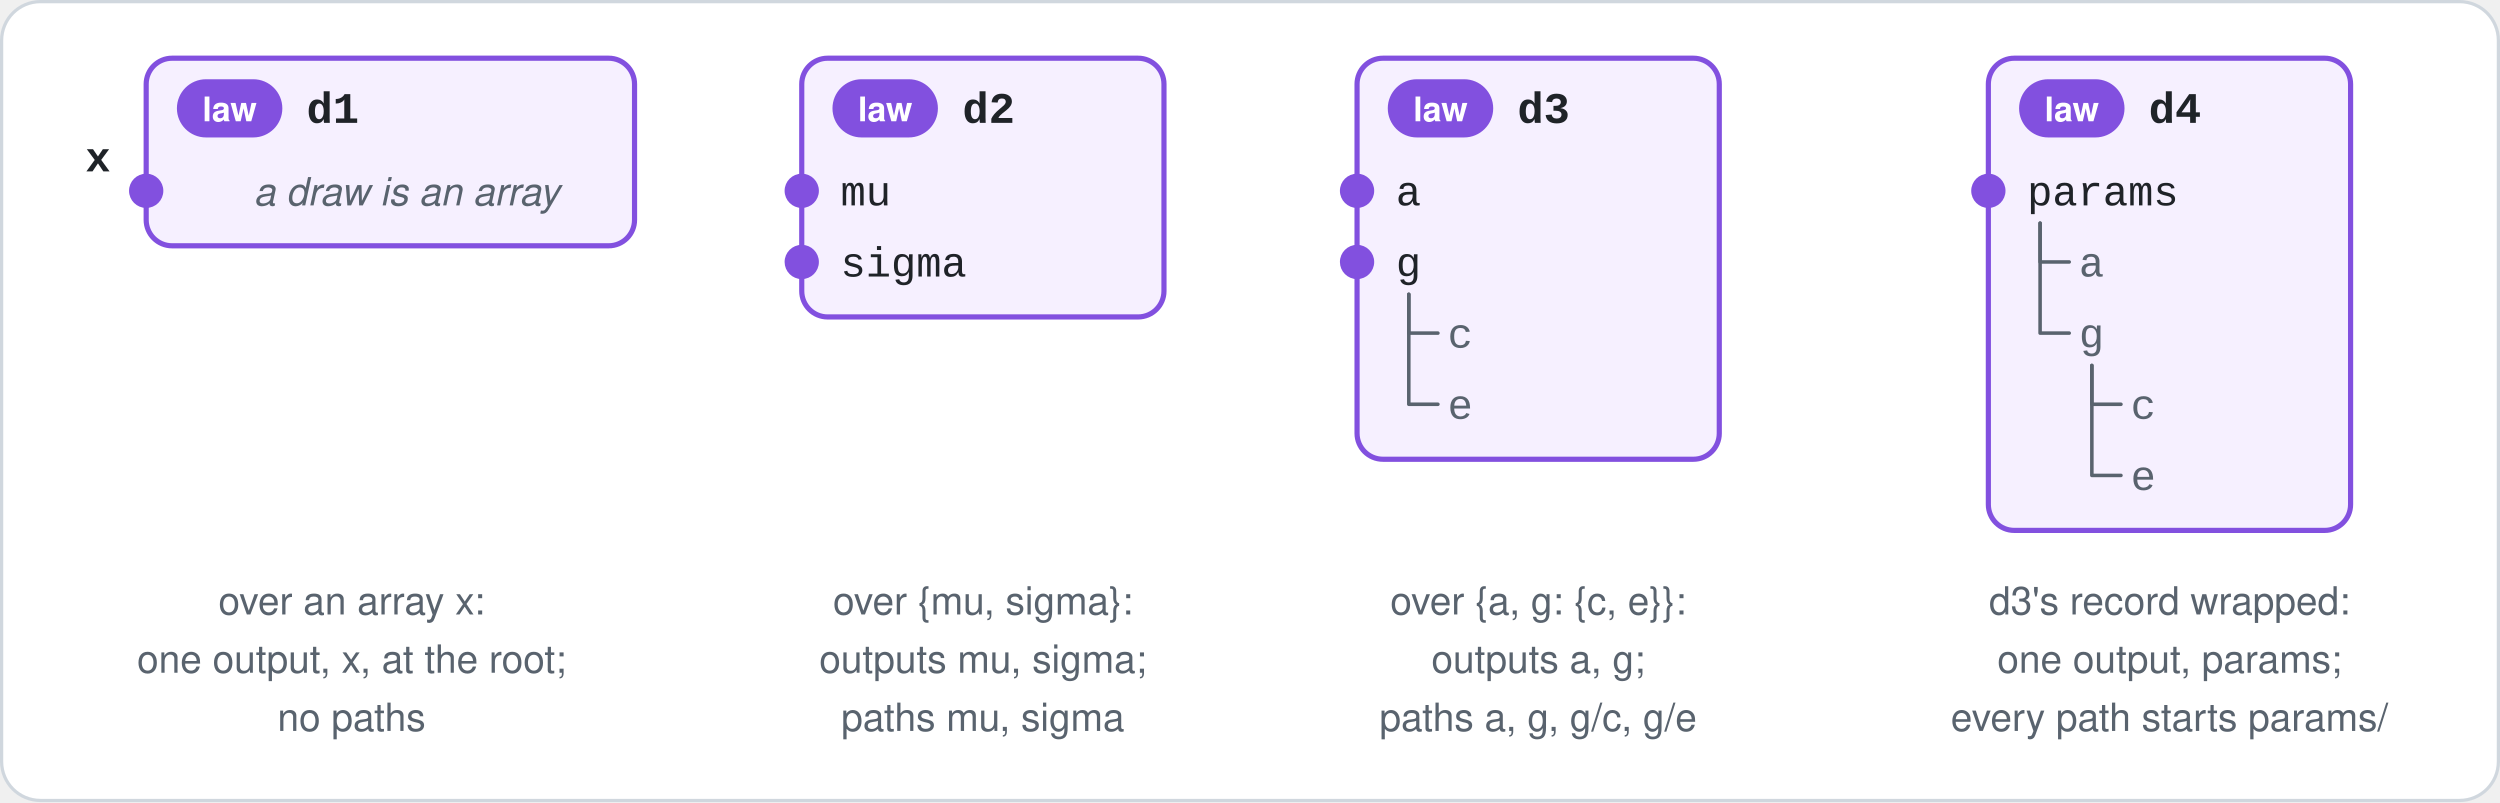
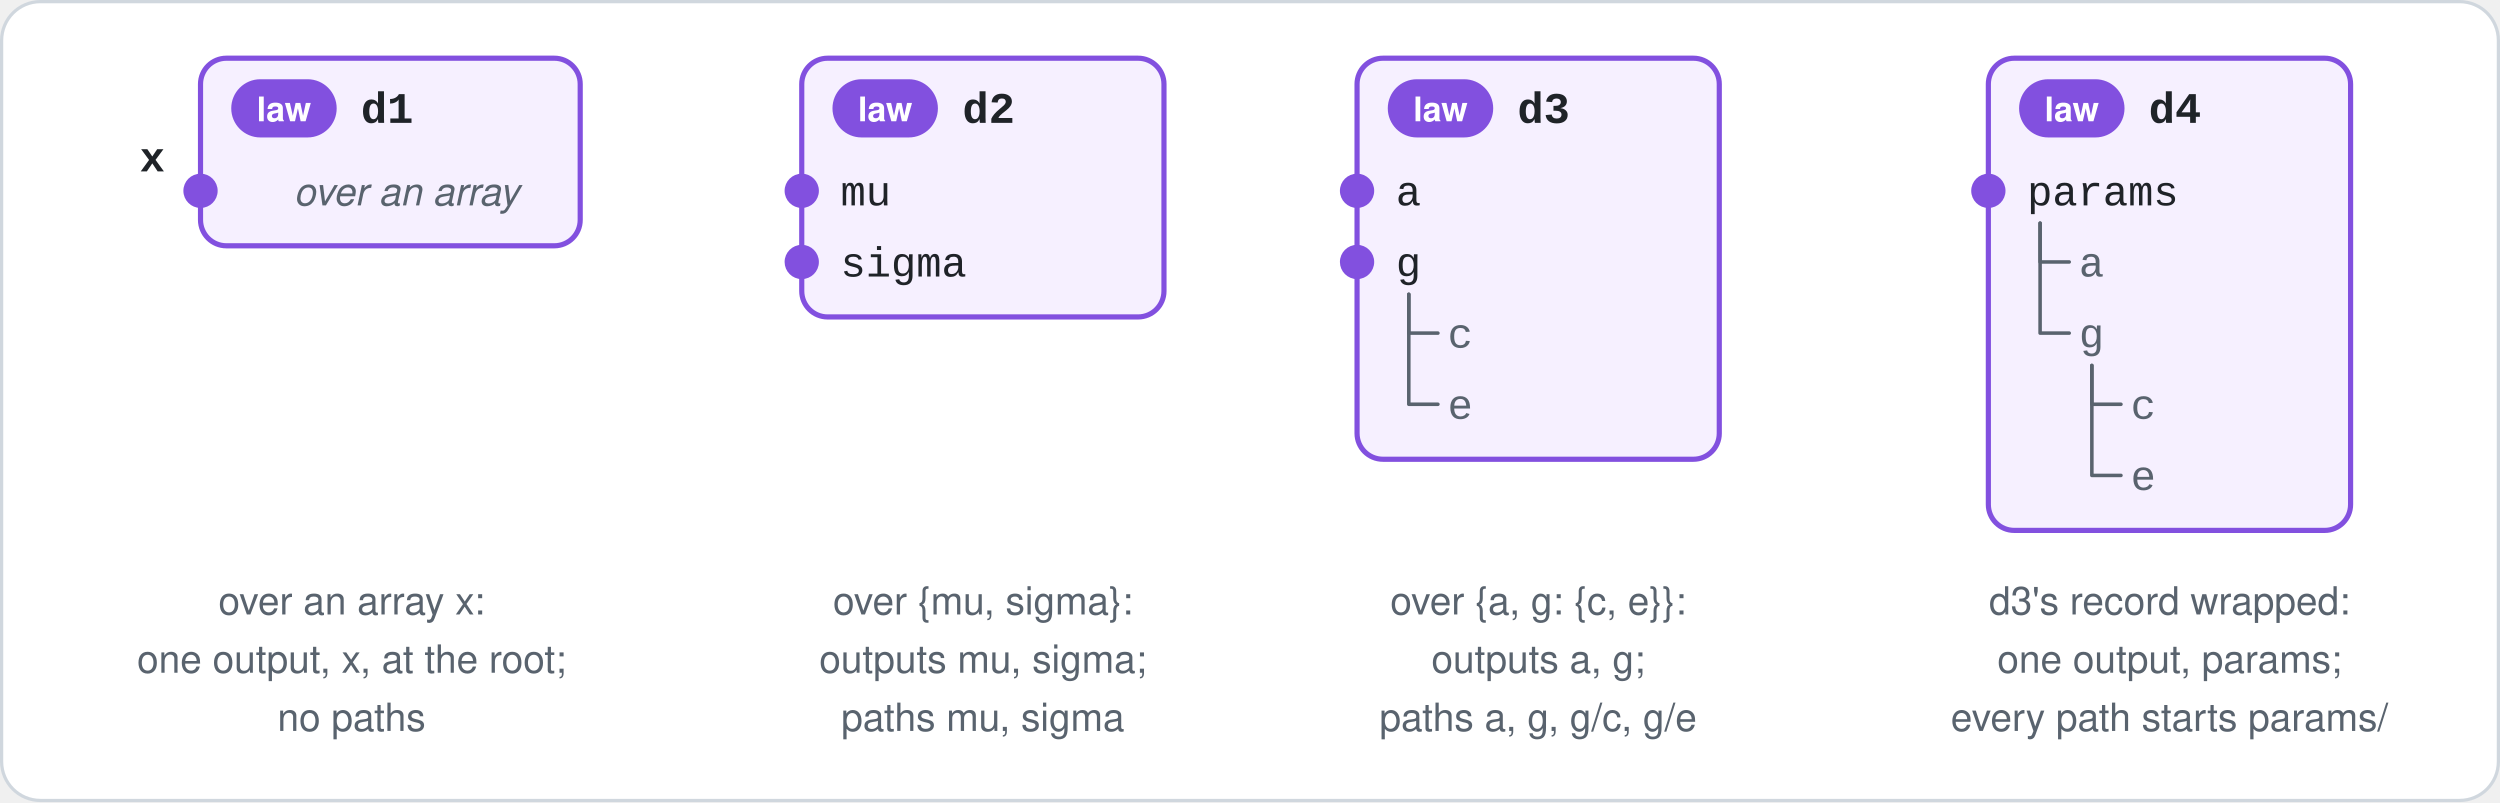
<svg xmlns="http://www.w3.org/2000/svg" width="773" height="248" viewBox="0 0 773 248" role="img">
  <defs>
    <marker id="arrow" viewBox="0 0 10 10" refX="9" refY="5" markerWidth="9" markerHeight="9" markerUnits="userSpaceOnUse" orient="auto-start-reverse">
      <path d="M 0 1 L 9 5 L 0 9 z" fill="#424a53" />
    </marker>
    <marker id="arrow-fault" viewBox="0 0 10 10" refX="9" refY="5" markerWidth="9" markerHeight="9" markerUnits="userSpaceOnUse" orient="auto-start-reverse">
      <path d="M 0 1 L 9 5 L 0 9 z" fill="#cf222e" />
    </marker>
  </defs>
  <rect x="0.5" y="0.5" width="772" height="247" rx="12" fill="#ffffff" stroke="#d0d7de" />
  <g transform="translate(18.0,18.0)">
-     <rect x="27.2" y="0.0" width="151.0" height="58.0" rx="8" fill="#f6f0ff" stroke="#8250df" stroke-width="1.6" />
-     <rect x="37.2" y="7.0" width="31.6" height="17.0" rx="8.5" fill="#8250df" stroke="#8250df" stroke-width="1" />
-     <text x="53.0" y="19.5" font-family="-apple-system, BlinkMacSystemFont, 'Segoe UI', Helvetica, Arial, sans-serif" font-size="10.5" font-weight="bold" fill="#ffffff" text-anchor="middle">law</text>
-     <text x="76.8" y="20.0" font-family="ui-monospace, SFMono-Regular, Menlo, Consolas, 'Liberation Mono', monospace" font-size="13.5" font-weight="bold" fill="#1f2328" text-anchor="start">d1</text>
-     <text x="16.2" y="35.0" font-family="ui-monospace, SFMono-Regular, Menlo, Consolas, 'Liberation Mono', monospace" font-size="13" font-weight="bold" fill="#1f2328" text-anchor="end">x</text>
-     <text x="107.7" y="45.5" font-family="-apple-system, BlinkMacSystemFont, 'Segoe UI', Helvetica, Arial, sans-serif" font-size="12" font-weight="normal" fill="#59636e" text-anchor="middle" font-style="italic">a draw is an array</text>
-     <circle cx="27.2" cy="41.0" r="4.5" fill="#8250df" stroke="#8250df" stroke-width="1.6" />
+     <rect x="44.0" y="0.0" width="117.4" height="58.0" rx="8" fill="#f6f0ff" stroke="#8250df" stroke-width="1.6" />
+     <rect x="54.0" y="7.0" width="31.6" height="17.0" rx="8.5" fill="#8250df" stroke="#8250df" stroke-width="1" />
+     <text x="69.8" y="19.5" font-family="-apple-system, BlinkMacSystemFont, 'Segoe UI', Helvetica, Arial, sans-serif" font-size="10.5" font-weight="bold" fill="#ffffff" text-anchor="middle">law</text>
+     <text x="93.6" y="20.0" font-family="ui-monospace, SFMono-Regular, Menlo, Consolas, 'Liberation Mono', monospace" font-size="13.5" font-weight="bold" fill="#1f2328" text-anchor="start">d1</text>
+     <text x="33.0" y="35.0" font-family="ui-monospace, SFMono-Regular, Menlo, Consolas, 'Liberation Mono', monospace" font-size="13" font-weight="bold" fill="#1f2328" text-anchor="end">x</text>
+     <text x="107.7" y="45.5" font-family="-apple-system, BlinkMacSystemFont, 'Segoe UI', Helvetica, Arial, sans-serif" font-size="12" font-weight="normal" fill="#59636e" text-anchor="middle" font-style="italic">over an array</text>
+     <circle cx="44.0" cy="41.0" r="4.5" fill="#8250df" stroke="#8250df" stroke-width="1.6" />
    <text x="90.7" y="172.0" font-family="-apple-system, BlinkMacSystemFont, 'Segoe UI', Helvetica, Arial, sans-serif" font-size="12" font-weight="normal" fill="#59636e" text-anchor="middle">over an array x:</text>
    <text x="90.7" y="190.0" font-family="-apple-system, BlinkMacSystemFont, 'Segoe UI', Helvetica, Arial, sans-serif" font-size="12" font-weight="normal" fill="#59636e" text-anchor="middle">one output, x, at the root;</text>
    <text x="90.7" y="208.0" font-family="-apple-system, BlinkMacSystemFont, 'Segoe UI', Helvetica, Arial, sans-serif" font-size="12" font-weight="normal" fill="#59636e" text-anchor="middle">no paths</text>
    <rect x="229.9" y="0.0" width="112.0" height="80.0" rx="8" fill="#f6f0ff" stroke="#8250df" stroke-width="1.6" />
    <rect x="239.9" y="7.0" width="31.6" height="17.0" rx="8.5" fill="#8250df" stroke="#8250df" stroke-width="1" />
    <text x="255.7" y="19.5" font-family="-apple-system, BlinkMacSystemFont, 'Segoe UI', Helvetica, Arial, sans-serif" font-size="10.5" font-weight="bold" fill="#ffffff" text-anchor="middle">law</text>
    <text x="279.6" y="20.0" font-family="ui-monospace, SFMono-Regular, Menlo, Consolas, 'Liberation Mono', monospace" font-size="13.5" font-weight="bold" fill="#1f2328" text-anchor="start">d2</text>
    <text x="241.9" y="45.5" font-family="ui-monospace, SFMono-Regular, Menlo, Consolas, 'Liberation Mono', monospace" font-size="13" font-weight="normal" fill="#1f2328" text-anchor="start">mu</text>
    <text x="241.9" y="67.5" font-family="ui-monospace, SFMono-Regular, Menlo, Consolas, 'Liberation Mono', monospace" font-size="13" font-weight="normal" fill="#1f2328" text-anchor="start">sigma</text>
    <circle cx="229.9" cy="41.0" r="4.5" fill="#8250df" stroke="#8250df" stroke-width="1.6" />
    <circle cx="229.9" cy="63.0" r="4.5" fill="#8250df" stroke="#8250df" stroke-width="1.6" />
    <text x="285.9" y="172.0" font-family="-apple-system, BlinkMacSystemFont, 'Segoe UI', Helvetica, Arial, sans-serif" font-size="12" font-weight="normal" fill="#59636e" text-anchor="middle">over {mu, sigma}:</text>
    <text x="285.9" y="190.0" font-family="-apple-system, BlinkMacSystemFont, 'Segoe UI', Helvetica, Arial, sans-serif" font-size="12" font-weight="normal" fill="#59636e" text-anchor="middle">outputs mu, sigma;</text>
    <text x="285.9" y="208.0" font-family="-apple-system, BlinkMacSystemFont, 'Segoe UI', Helvetica, Arial, sans-serif" font-size="12" font-weight="normal" fill="#59636e" text-anchor="middle">paths mu, sigma</text>
    <rect x="401.6" y="0.0" width="112.0" height="124.0" rx="8" fill="#f6f0ff" stroke="#8250df" stroke-width="1.6" />
    <rect x="411.6" y="7.0" width="31.6" height="17.0" rx="8.5" fill="#8250df" stroke="#8250df" stroke-width="1" />
    <text x="427.4" y="19.5" font-family="-apple-system, BlinkMacSystemFont, 'Segoe UI', Helvetica, Arial, sans-serif" font-size="10.5" font-weight="bold" fill="#ffffff" text-anchor="middle">law</text>
    <text x="451.2" y="20.0" font-family="ui-monospace, SFMono-Regular, Menlo, Consolas, 'Liberation Mono', monospace" font-size="13.5" font-weight="bold" fill="#1f2328" text-anchor="start">d3</text>
    <text x="413.6" y="45.5" font-family="ui-monospace, SFMono-Regular, Menlo, Consolas, 'Liberation Mono', monospace" font-size="13" font-weight="normal" fill="#1f2328" text-anchor="start">a</text>
    <text x="413.6" y="67.5" font-family="ui-monospace, SFMono-Regular, Menlo, Consolas, 'Liberation Mono', monospace" font-size="13" font-weight="normal" fill="#1f2328" text-anchor="start">g</text>
    <text x="429.6" y="89.5" font-family="ui-monospace, SFMono-Regular, Menlo, Consolas, 'Liberation Mono', monospace" font-size="13" font-weight="normal" fill="#59636e" text-anchor="start">c</text>
    <text x="429.6" y="111.5" font-family="ui-monospace, SFMono-Regular, Menlo, Consolas, 'Liberation Mono', monospace" font-size="13" font-weight="normal" fill="#59636e" text-anchor="start">e</text>
    <path d="M 417.6,73.0 L 417.6,85.0 L 426.6,85.0" fill="none" stroke="#59636e" stroke-width="1.1" stroke-linejoin="round" stroke-linecap="round" />
    <path d="M 417.6,73.0 L 417.6,107.0 L 426.6,107.0" fill="none" stroke="#59636e" stroke-width="1.1" stroke-linejoin="round" stroke-linecap="round" />
    <circle cx="401.6" cy="41.0" r="4.5" fill="#8250df" stroke="#8250df" stroke-width="1.6" />
    <circle cx="401.6" cy="63.0" r="4.5" fill="#8250df" stroke="#8250df" stroke-width="1.6" />
    <text x="457.6" y="172.0" font-family="-apple-system, BlinkMacSystemFont, 'Segoe UI', Helvetica, Arial, sans-serif" font-size="12" font-weight="normal" fill="#59636e" text-anchor="middle">over {a, g: {c, e}}:</text>
    <text x="457.6" y="190.0" font-family="-apple-system, BlinkMacSystemFont, 'Segoe UI', Helvetica, Arial, sans-serif" font-size="12" font-weight="normal" fill="#59636e" text-anchor="middle">outputs a, g;</text>
    <text x="457.6" y="208.0" font-family="-apple-system, BlinkMacSystemFont, 'Segoe UI', Helvetica, Arial, sans-serif" font-size="12" font-weight="normal" fill="#59636e" text-anchor="middle">paths a, g, g/c, g/e</text>
    <rect x="596.8" y="0.0" width="112.0" height="146.0" rx="8" fill="#f6f0ff" stroke="#8250df" stroke-width="1.6" />
    <rect x="606.8" y="7.0" width="31.6" height="17.0" rx="8.5" fill="#8250df" stroke="#8250df" stroke-width="1" />
    <text x="622.6" y="19.5" font-family="-apple-system, BlinkMacSystemFont, 'Segoe UI', Helvetica, Arial, sans-serif" font-size="10.5" font-weight="bold" fill="#ffffff" text-anchor="middle">law</text>
    <text x="646.4" y="20.0" font-family="ui-monospace, SFMono-Regular, Menlo, Consolas, 'Liberation Mono', monospace" font-size="13.5" font-weight="bold" fill="#1f2328" text-anchor="start">d4</text>
    <text x="608.8" y="45.5" font-family="ui-monospace, SFMono-Regular, Menlo, Consolas, 'Liberation Mono', monospace" font-size="13" font-weight="normal" fill="#1f2328" text-anchor="start">params</text>
    <text x="624.8" y="67.5" font-family="ui-monospace, SFMono-Regular, Menlo, Consolas, 'Liberation Mono', monospace" font-size="13" font-weight="normal" fill="#59636e" text-anchor="start">a</text>
    <text x="624.8" y="89.5" font-family="ui-monospace, SFMono-Regular, Menlo, Consolas, 'Liberation Mono', monospace" font-size="13" font-weight="normal" fill="#59636e" text-anchor="start">g</text>
    <text x="640.8" y="111.5" font-family="ui-monospace, SFMono-Regular, Menlo, Consolas, 'Liberation Mono', monospace" font-size="13" font-weight="normal" fill="#59636e" text-anchor="start">c</text>
    <text x="640.8" y="133.5" font-family="ui-monospace, SFMono-Regular, Menlo, Consolas, 'Liberation Mono', monospace" font-size="13" font-weight="normal" fill="#59636e" text-anchor="start">e</text>
    <path d="M 612.8,51.0 L 612.8,63.0 L 621.8,63.0" fill="none" stroke="#59636e" stroke-width="1.1" stroke-linejoin="round" stroke-linecap="round" />
    <path d="M 612.8,51.0 L 612.8,85.0 L 621.8,85.0" fill="none" stroke="#59636e" stroke-width="1.1" stroke-linejoin="round" stroke-linecap="round" />
    <path d="M 628.8,95.0 L 628.8,107.0 L 637.8,107.0" fill="none" stroke="#59636e" stroke-width="1.1" stroke-linejoin="round" stroke-linecap="round" />
    <path d="M 628.8,95.0 L 628.8,129.0 L 637.8,129.0" fill="none" stroke="#59636e" stroke-width="1.1" stroke-linejoin="round" stroke-linecap="round" />
    <circle cx="596.8" cy="41.0" r="4.5" fill="#8250df" stroke="#8250df" stroke-width="1.6" />
    <text x="652.8" y="172.0" font-family="-apple-system, BlinkMacSystemFont, 'Segoe UI', Helvetica, Arial, sans-serif" font-size="12" font-weight="normal" fill="#59636e" text-anchor="middle">d3's record wrapped:</text>
    <text x="652.8" y="190.0" font-family="-apple-system, BlinkMacSystemFont, 'Segoe UI', Helvetica, Arial, sans-serif" font-size="12" font-weight="normal" fill="#59636e" text-anchor="middle">one output, params;</text>
    <text x="652.8" y="208.0" font-family="-apple-system, BlinkMacSystemFont, 'Segoe UI', Helvetica, Arial, sans-serif" font-size="12" font-weight="normal" fill="#59636e" text-anchor="middle">every path starts params/</text>
  </g>
</svg>
